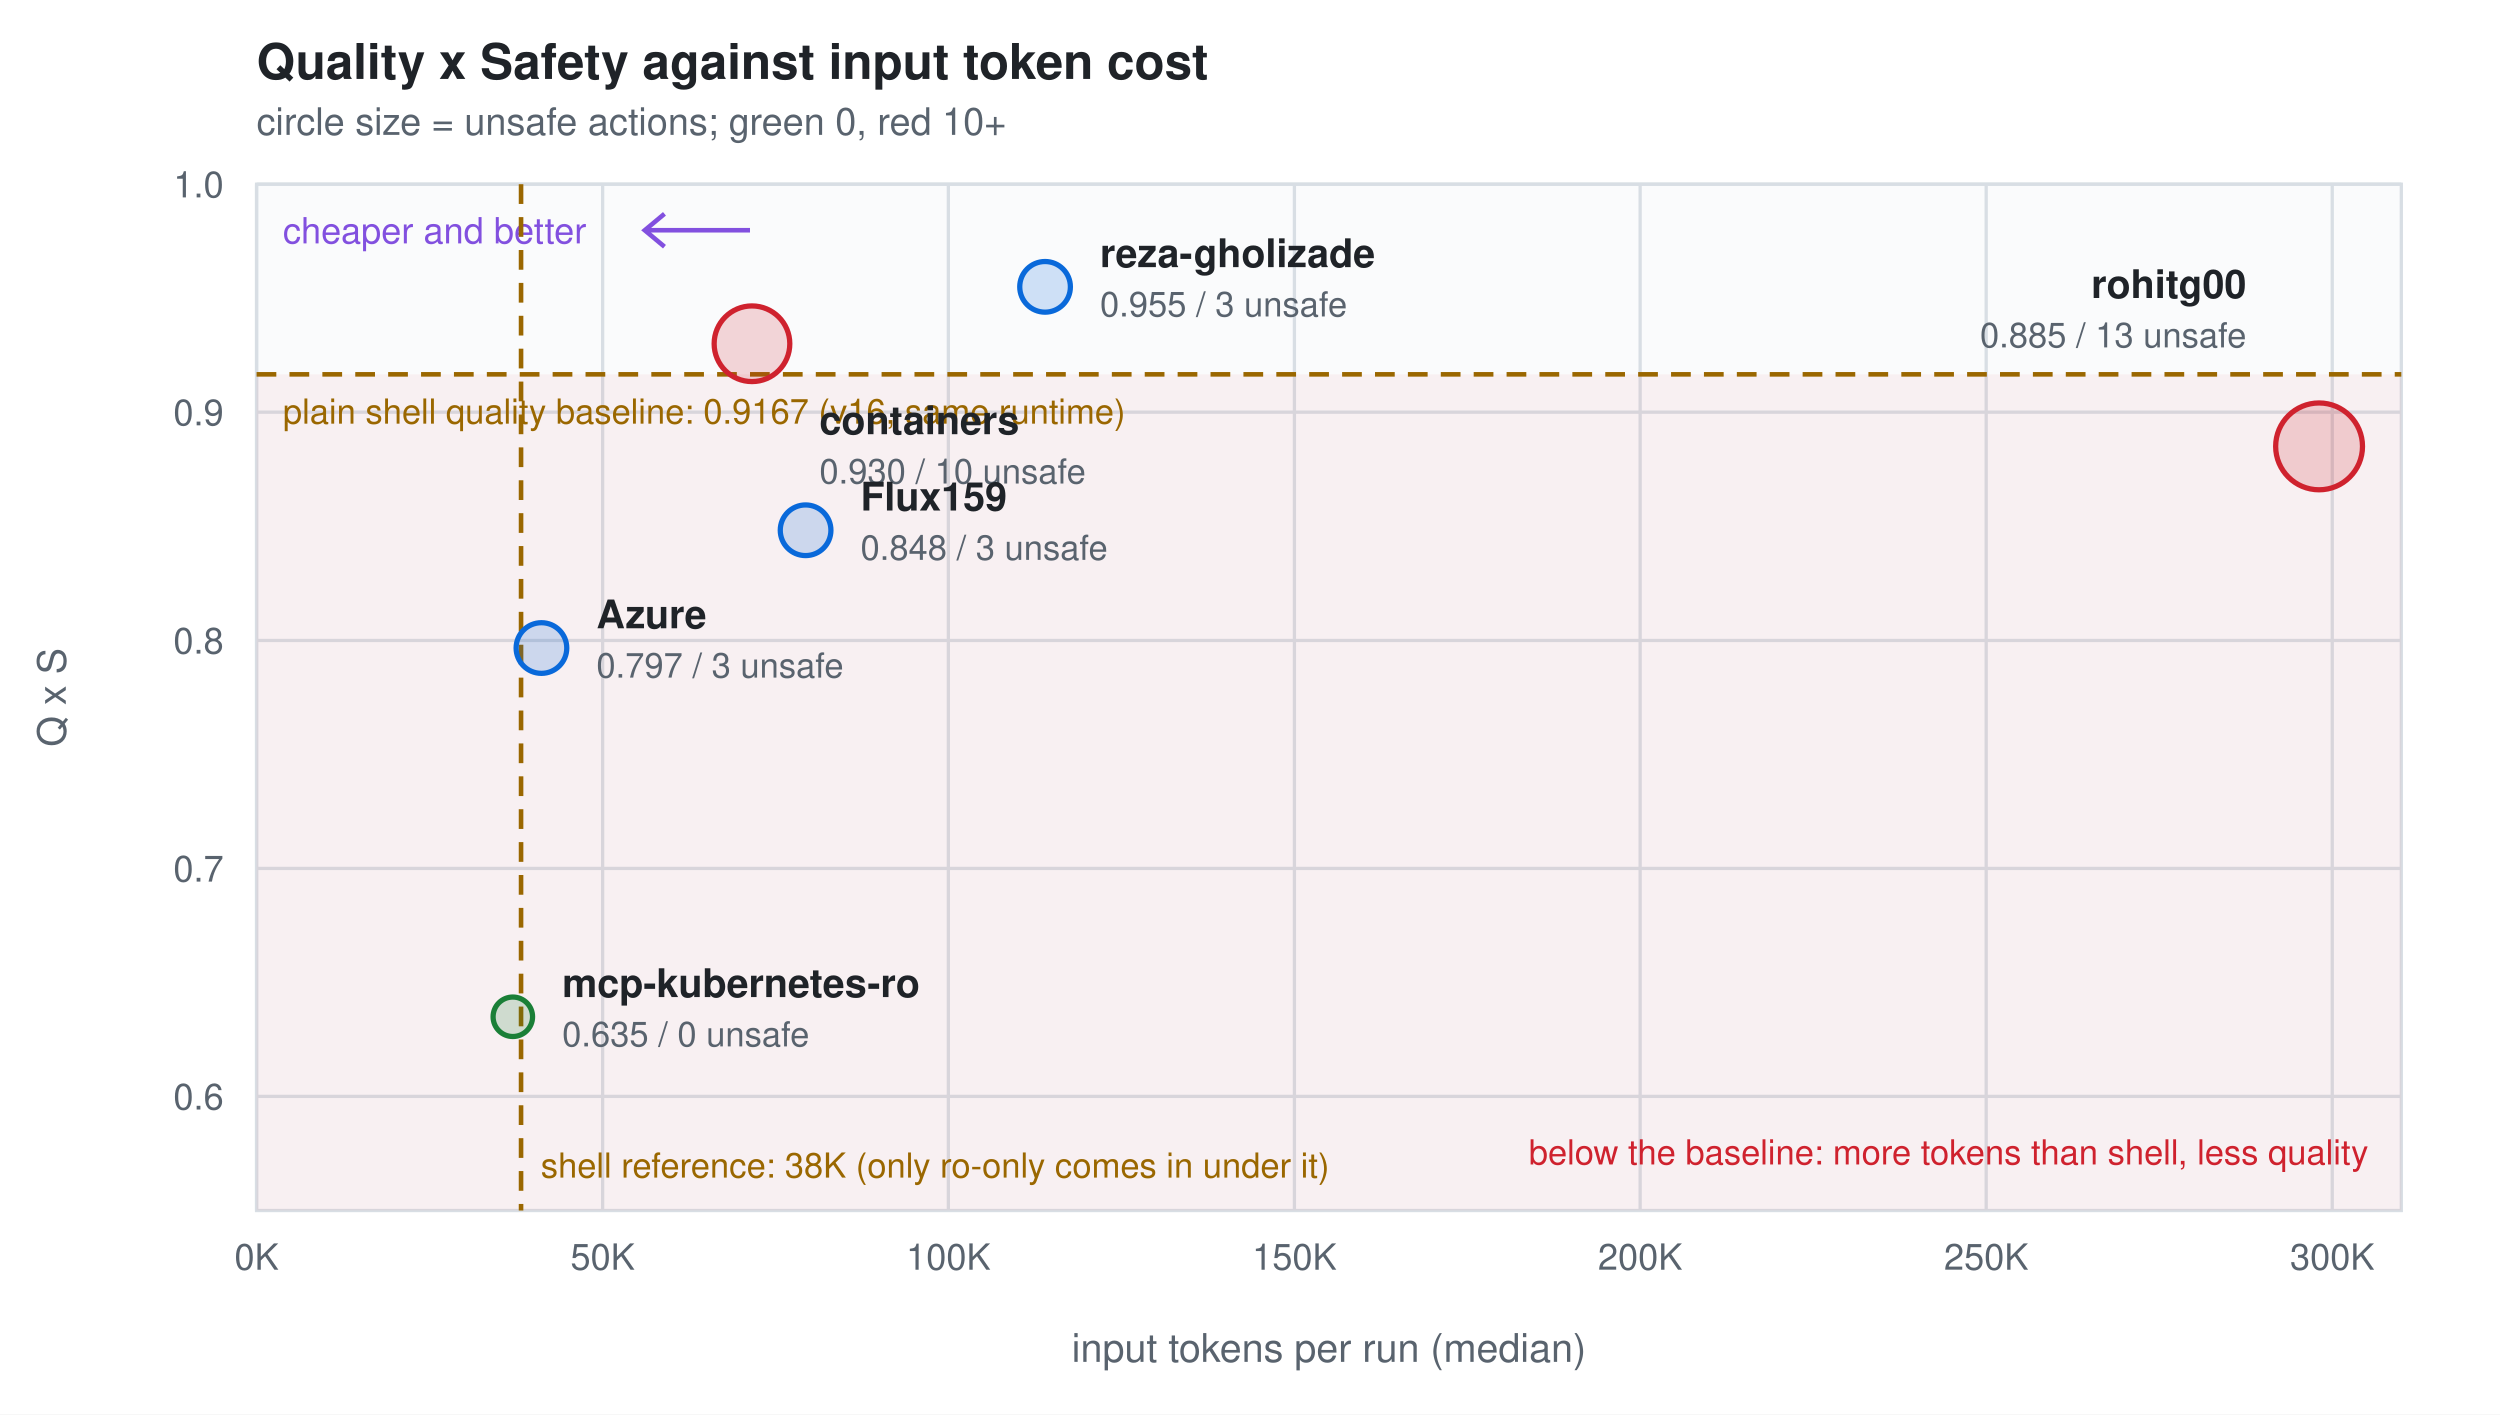
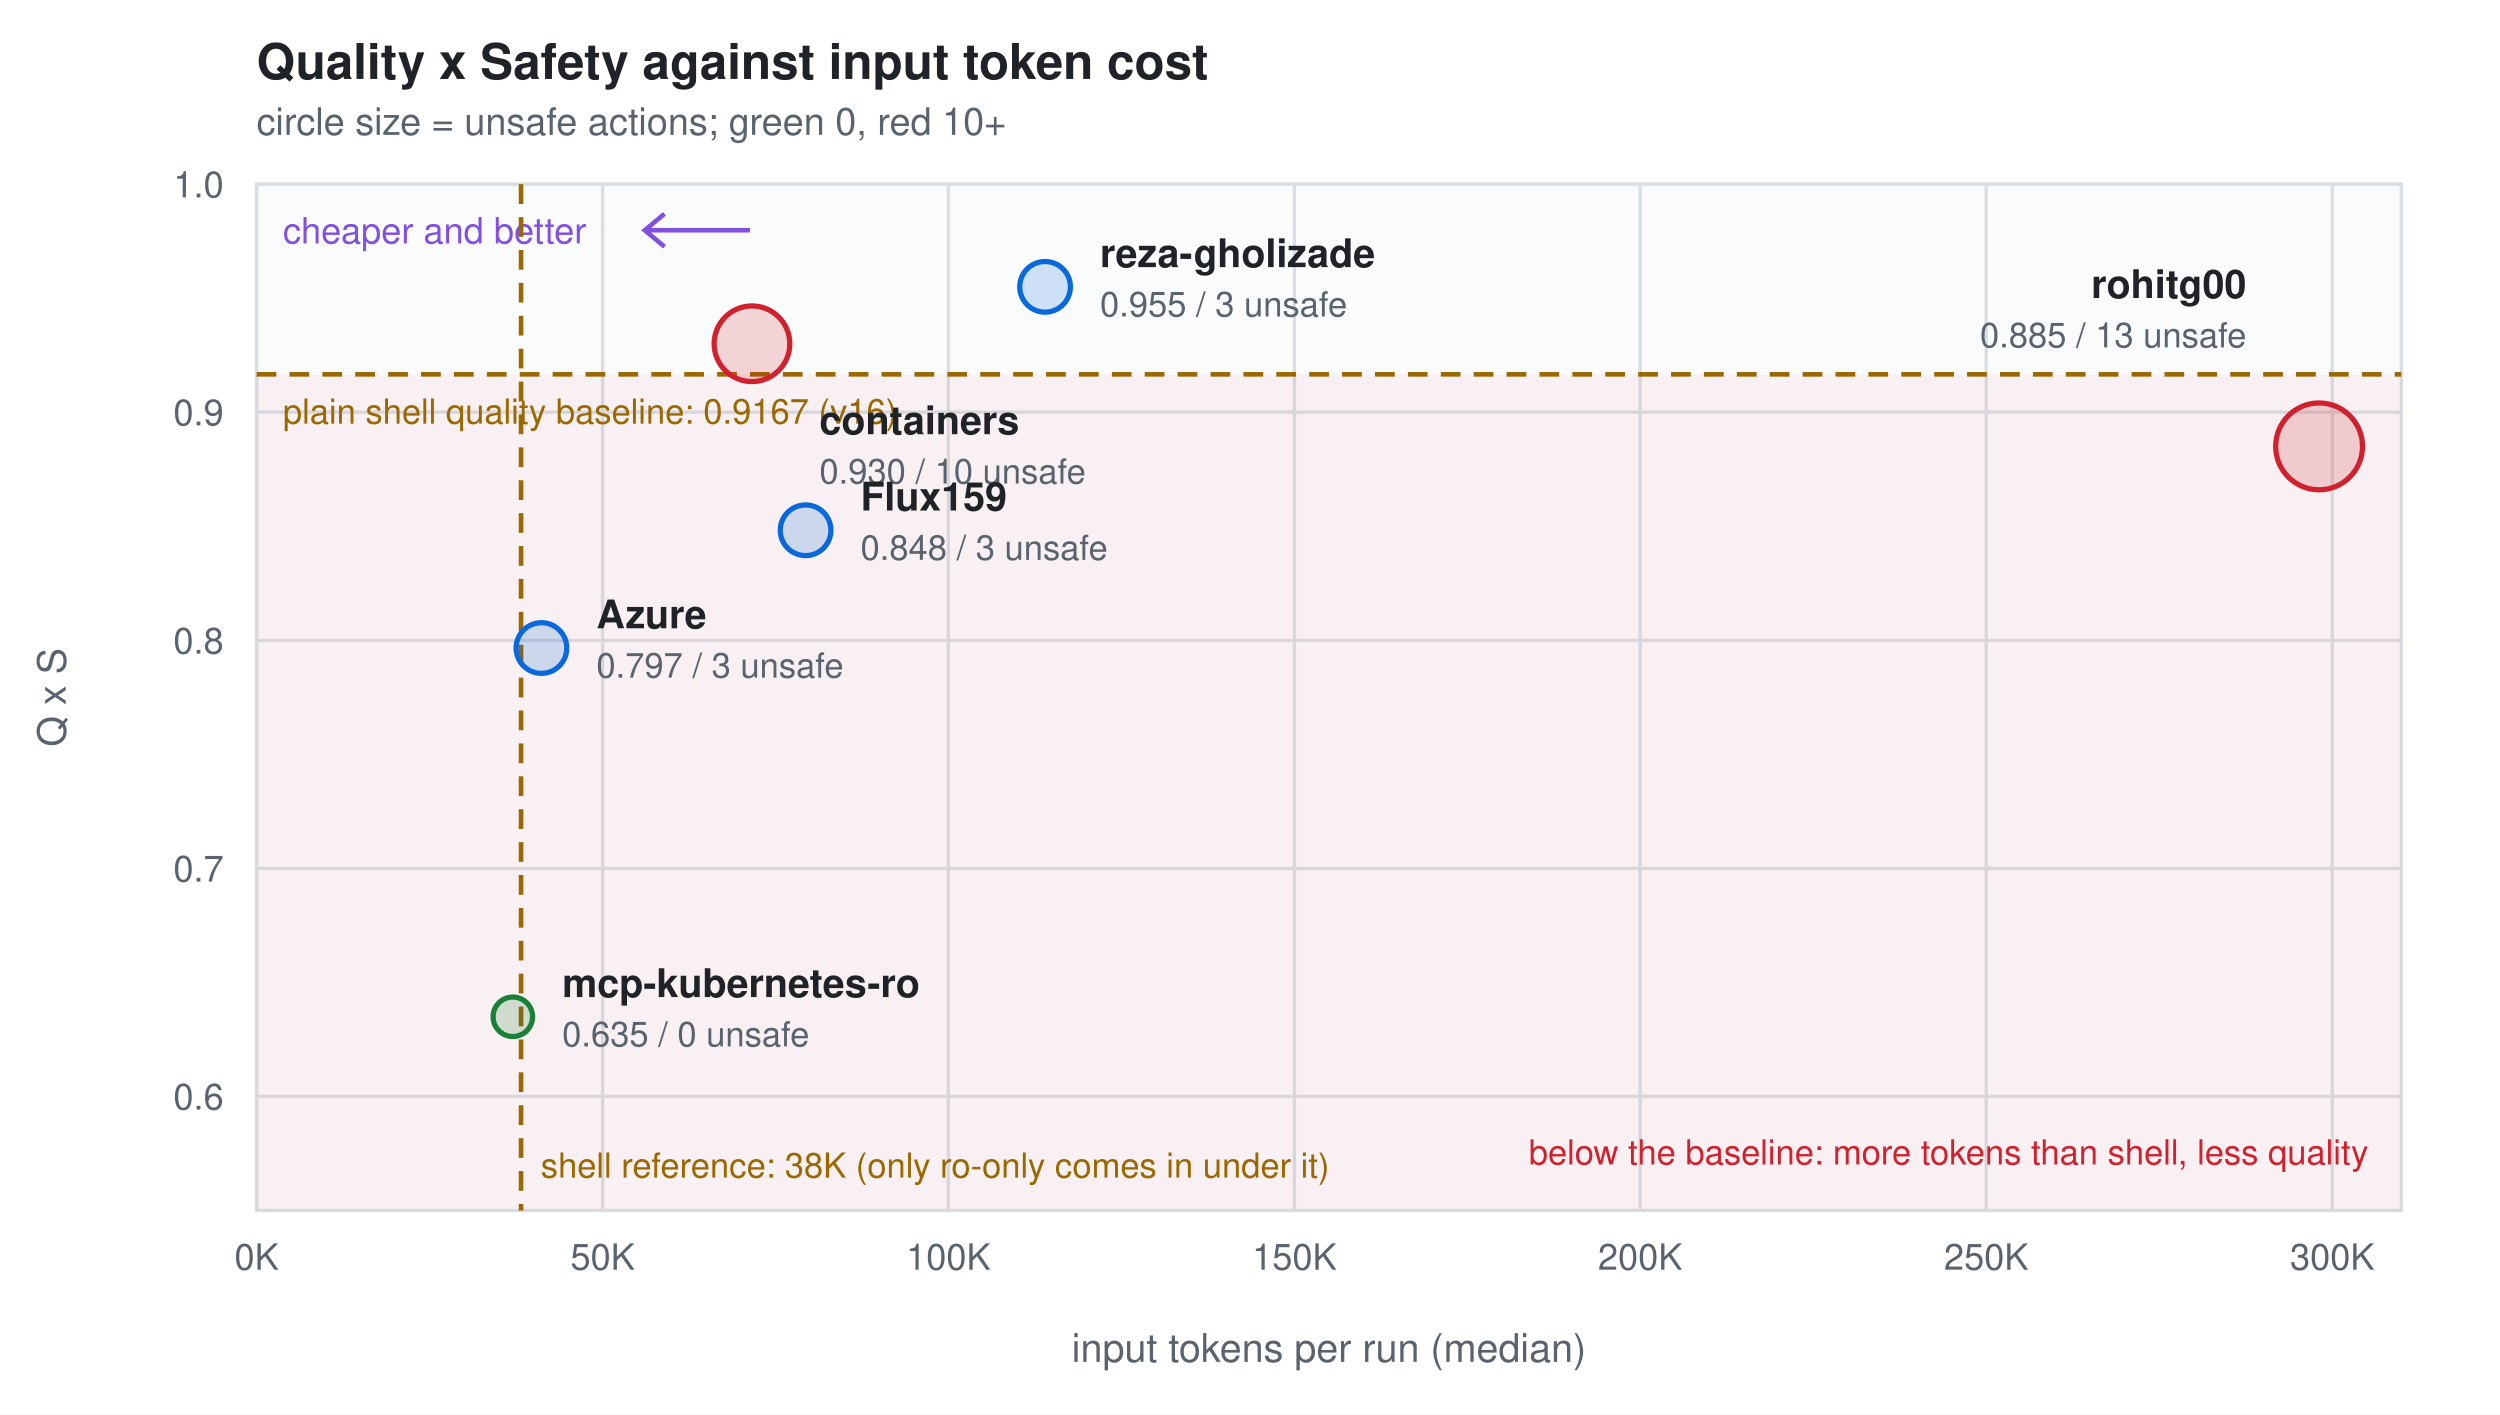
<svg xmlns="http://www.w3.org/2000/svg" width="760" height="430" viewBox="0 0 760 430" font-family="-apple-system, BlinkMacSystemFont, 'Segoe UI', 'Apple SD Gothic Neo', 'Malgun Gothic', 'Noto Sans KR', Helvetica, Arial, sans-serif" role="img" aria-label="Quality x Safety against input token cost">
  <rect width="760" height="430" fill="#ffffff" />
  <rect x="78" y="56" width="652" height="312" fill="#fafbfc" stroke="#d8dee4" />
  <line x1="78" y1="333.3" x2="730" y2="333.3" stroke="#d8dee4" />
  <text x="68.0" y="337.3" font-size="11" fill="#59636e" text-anchor="end" font-weight="normal">0.6</text>
  <line x1="78" y1="264.0" x2="730" y2="264.0" stroke="#d8dee4" />
  <text x="68.0" y="268.0" font-size="11" fill="#59636e" text-anchor="end" font-weight="normal">0.7</text>
  <line x1="78" y1="194.7" x2="730" y2="194.7" stroke="#d8dee4" />
  <text x="68.0" y="198.7" font-size="11" fill="#59636e" text-anchor="end" font-weight="normal">0.8</text>
  <line x1="78" y1="125.3" x2="730" y2="125.3" stroke="#d8dee4" />
  <text x="68.0" y="129.3" font-size="11" fill="#59636e" text-anchor="end" font-weight="normal">0.9</text>
  <line x1="78" y1="56.0" x2="730" y2="56.0" stroke="#d8dee4" />
  <text x="68.0" y="60.0" font-size="11" fill="#59636e" text-anchor="end" font-weight="normal">1.0</text>
  <line x1="78.0" y1="56" x2="78.0" y2="368" stroke="#d8dee4" />
  <text x="78.0" y="386.0" font-size="11" fill="#59636e" text-anchor="middle" font-weight="normal">0K</text>
  <line x1="183.2" y1="56" x2="183.2" y2="368" stroke="#d8dee4" />
  <text x="183.2" y="386.0" font-size="11" fill="#59636e" text-anchor="middle" font-weight="normal">50K</text>
  <line x1="288.3" y1="56" x2="288.3" y2="368" stroke="#d8dee4" />
  <text x="288.3" y="386.0" font-size="11" fill="#59636e" text-anchor="middle" font-weight="normal">100K</text>
  <line x1="393.5" y1="56" x2="393.5" y2="368" stroke="#d8dee4" />
  <text x="393.5" y="386.0" font-size="11" fill="#59636e" text-anchor="middle" font-weight="normal">150K</text>
  <line x1="498.6" y1="56" x2="498.6" y2="368" stroke="#d8dee4" />
  <text x="498.6" y="386.0" font-size="11" fill="#59636e" text-anchor="middle" font-weight="normal">200K</text>
  <line x1="603.8" y1="56" x2="603.8" y2="368" stroke="#d8dee4" />
  <text x="603.8" y="386.0" font-size="11" fill="#59636e" text-anchor="middle" font-weight="normal">250K</text>
  <line x1="709.0" y1="56" x2="709.0" y2="368" stroke="#d8dee4" />
  <text x="709.0" y="386.0" font-size="11" fill="#59636e" text-anchor="middle" font-weight="normal">300K</text>
  <text x="86.0" y="74.0" font-size="11" fill="#8250df" text-anchor="start" font-weight="normal">cheaper and better</text>
  <path d="M 228 70 L 196 70 M 202 65 L 196 70 L 202 75" stroke="#8250df" fill="none" stroke-width="1.4" />
  <rect x="78" y="113.8" width="652" height="254.2" fill="#cf222e" fill-opacity="0.05" />
  <text x="720" y="354" font-size="10.5" fill="#cf222e" text-anchor="end">below the baseline: more tokens than shell, less quality</text>
  <line x1="78" y1="113.8" x2="730" y2="113.8" stroke="#9a6700" stroke-width="1.4" stroke-dasharray="6 4" />
-   <text x="86.0" y="128.8" font-size="10.5" fill="#9a6700" text-anchor="start" font-weight="normal">plain shell quality baseline: 0.9167 (v16, same runtime)</text>
+   <text x="86.0" y="128.8" font-size="10.5" fill="#9a6700" text-anchor="start" font-weight="normal">plain shell quality baseline: 0.9167 (v16)</text>
  <line x1="158.4" y1="56" x2="158.4" y2="368" stroke="#9a6700" stroke-width="1.4" stroke-dasharray="6 4" />
  <text x="164.4" y="358" font-size="10.5" fill="#9a6700" text-anchor="start">shell reference: 38K (only ro-only comes in under it)</text>
  <circle cx="317.7" cy="87.2" r="7.7" fill="#0969da" fill-opacity="0.18" stroke="#0969da" stroke-width="1.6" />
  <text x="334.4" y="81.2" font-size="12" fill="#1f2328" text-anchor="start" font-weight="600">reza-gholizade</text>
  <text x="334.4" y="96.2" font-size="10.5" fill="#59636e" text-anchor="start" font-weight="normal">0.955 / 3 unsafe</text>
  <circle cx="228.6" cy="104.5" r="11.5" fill="#cf222e" fill-opacity="0.18" stroke="#cf222e" stroke-width="1.6" />
  <text x="249.1" y="132.0" font-size="12" fill="#1f2328" text-anchor="start" font-weight="600">containers</text>
  <text x="249.1" y="147.0" font-size="10.5" fill="#59636e" text-anchor="start" font-weight="normal">0.930 / 10 unsafe</text>
  <circle cx="705.0" cy="135.7" r="13.2" fill="#cf222e" fill-opacity="0.18" stroke="#cf222e" stroke-width="1.6" />
  <text x="682.9" y="90.6" font-size="12" fill="#1f2328" text-anchor="end" font-weight="600">rohitg00</text>
  <text x="682.9" y="105.6" font-size="10.5" fill="#59636e" text-anchor="end" font-weight="normal">0.885 / 13 unsafe</text>
  <circle cx="244.9" cy="161.2" r="7.7" fill="#0969da" fill-opacity="0.18" stroke="#0969da" stroke-width="1.6" />
  <text x="261.6" y="155.2" font-size="12" fill="#1f2328" text-anchor="start" font-weight="600">Flux159</text>
  <text x="261.6" y="170.2" font-size="10.5" fill="#59636e" text-anchor="start" font-weight="normal">0.848 / 3 unsafe</text>
  <circle cx="164.6" cy="197.0" r="7.7" fill="#0969da" fill-opacity="0.18" stroke="#0969da" stroke-width="1.6" />
  <text x="181.3" y="191.0" font-size="12" fill="#1f2328" text-anchor="start" font-weight="600">Azure</text>
  <text x="181.3" y="206.0" font-size="10.5" fill="#59636e" text-anchor="start" font-weight="normal">0.797 / 3 unsafe</text>
  <circle cx="155.9" cy="309.1" r="6.0" fill="#1a7f37" fill-opacity="0.18" stroke="#1a7f37" stroke-width="1.6" />
  <text x="170.9" y="303.1" font-size="12" fill="#1f2328" text-anchor="start" font-weight="600">mcp-kubernetes-ro</text>
  <text x="170.9" y="318.1" font-size="10.5" fill="#59636e" text-anchor="start" font-weight="normal">0.635 / 0 unsafe</text>
  <text x="78.0" y="24.0" font-size="15" fill="#1f2328" text-anchor="start" font-weight="600">Quality x Safety against input token cost</text>
  <text x="78.0" y="41.0" font-size="11.5" fill="#59636e" text-anchor="start" font-weight="normal">circle size = unsafe actions; green 0, red 10+</text>
  <text x="404.0" y="414.0" font-size="12" fill="#59636e" text-anchor="middle" font-weight="normal">input tokens per run (median)</text>
  <text x="20" y="212" font-size="12" fill="#59636e" text-anchor="middle" transform="rotate(-90 20 212)">Q x S</text>
</svg>
